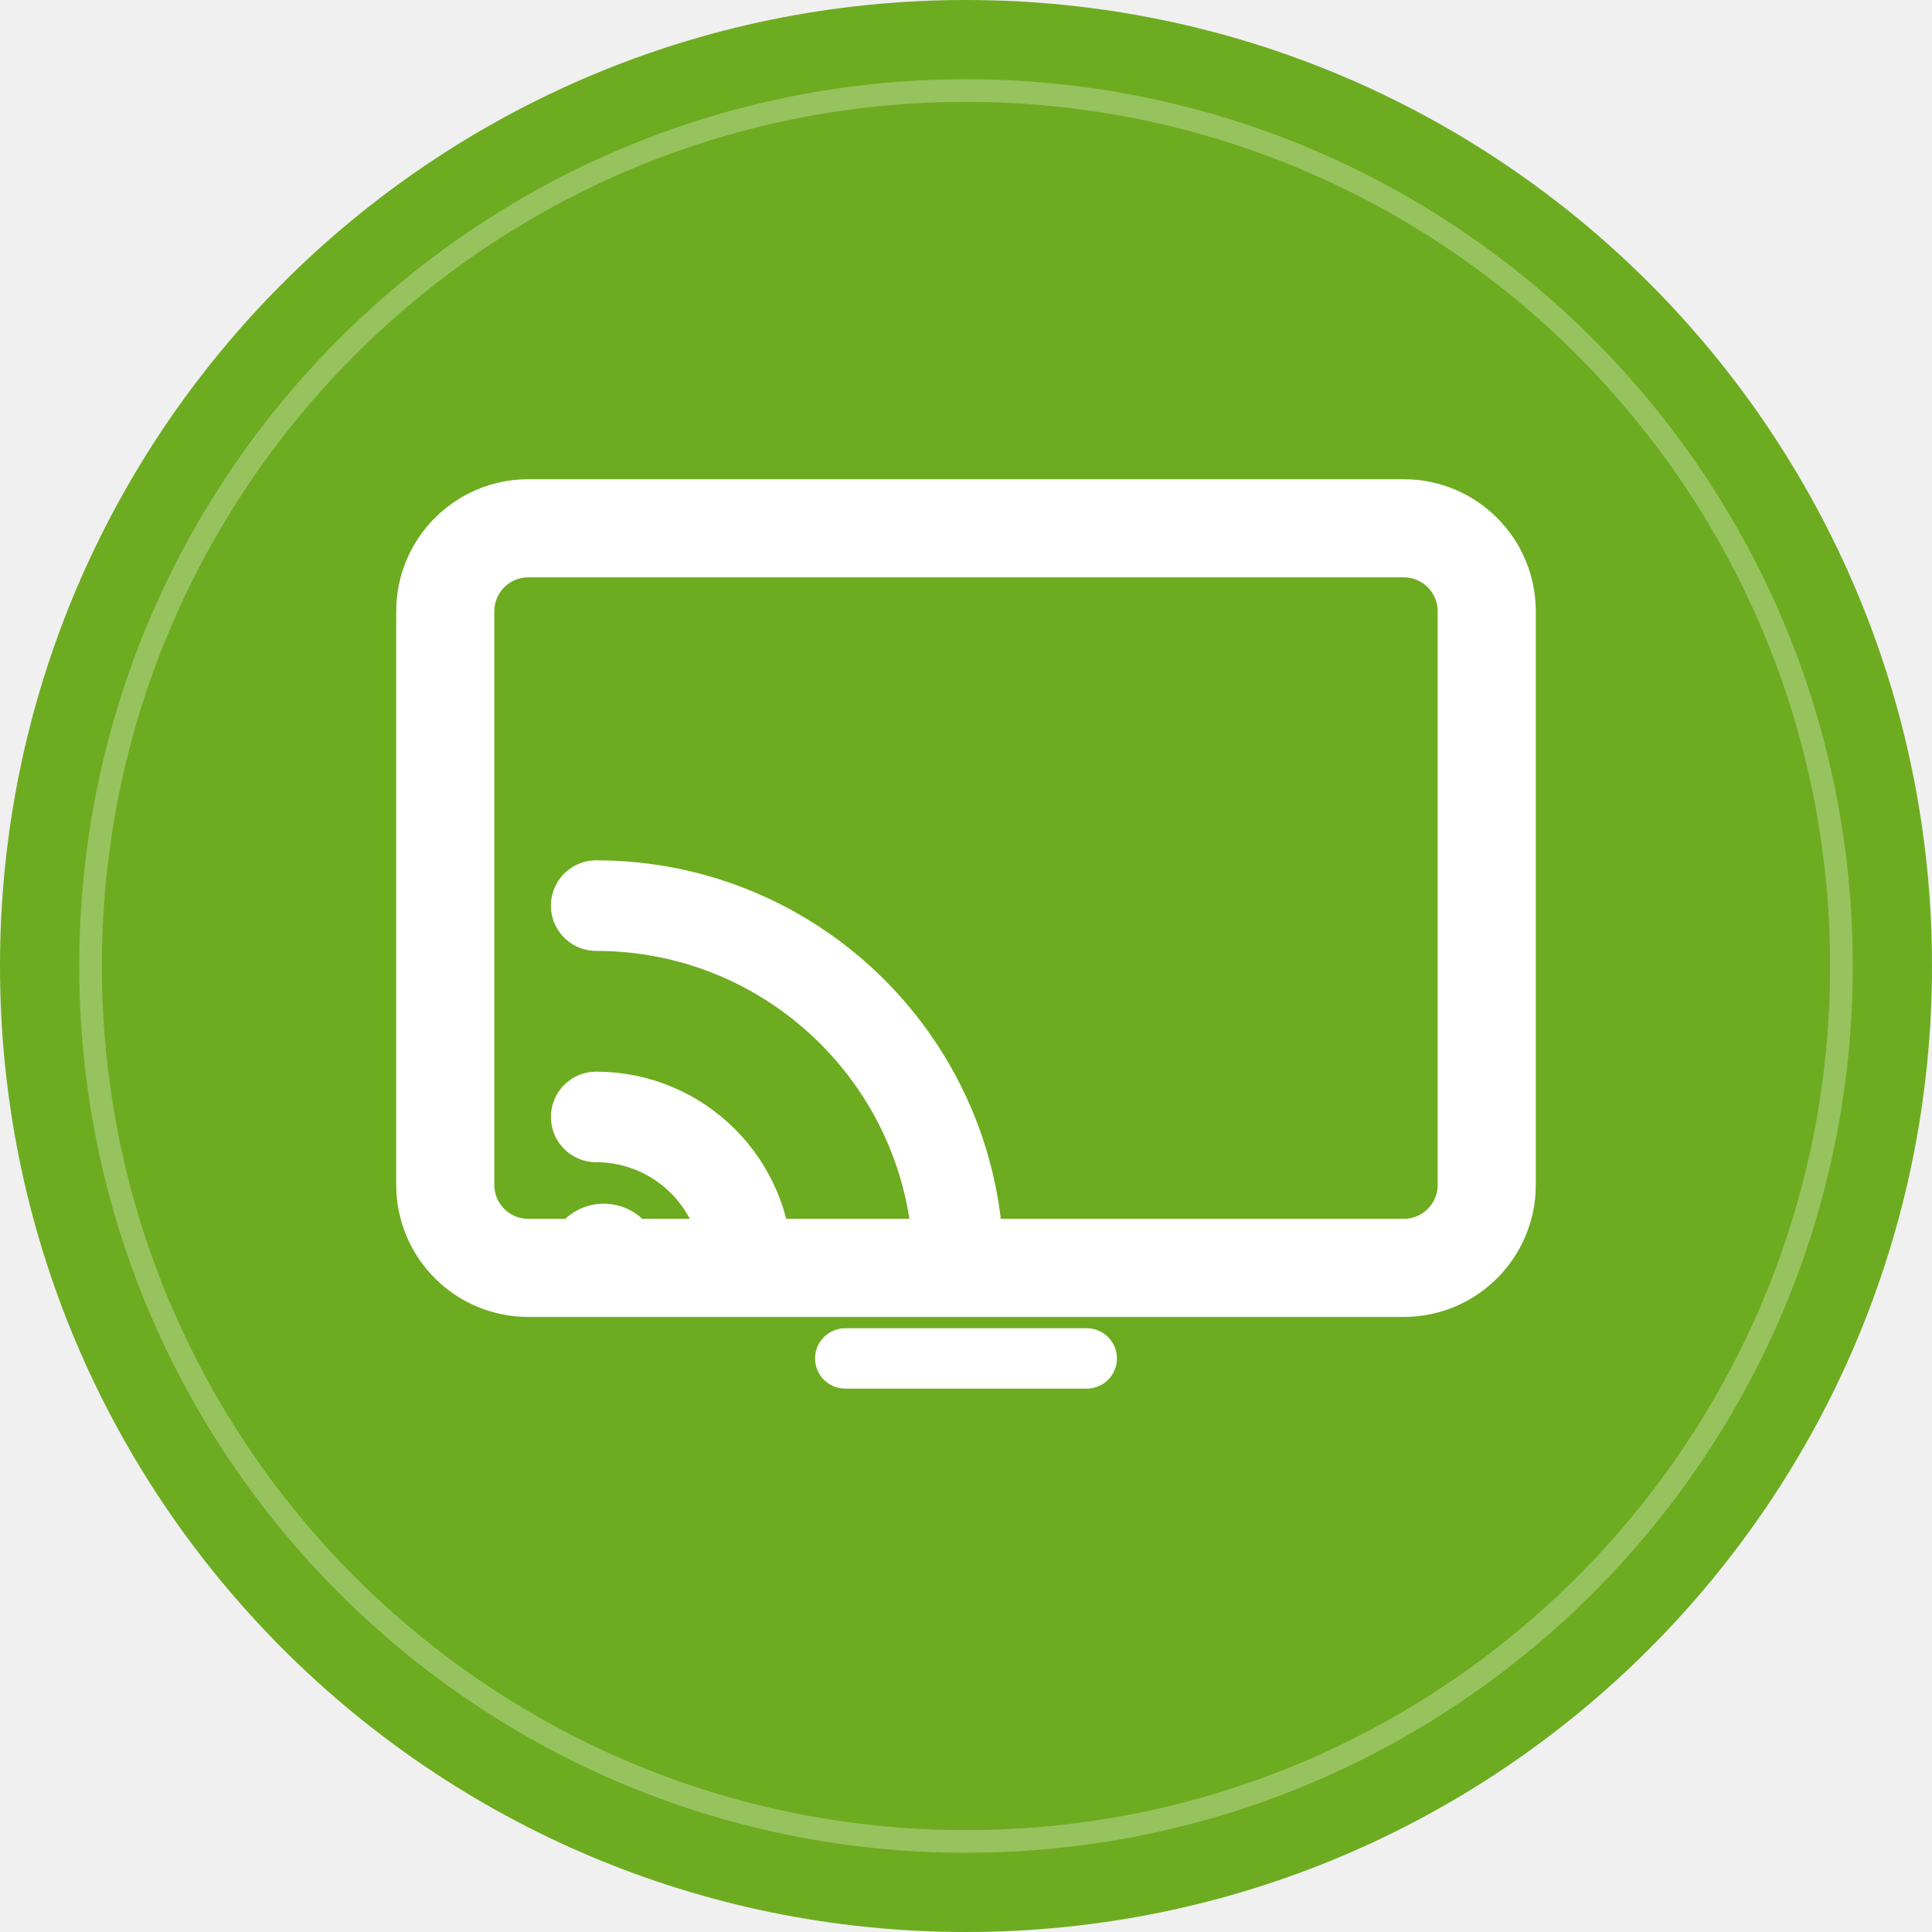
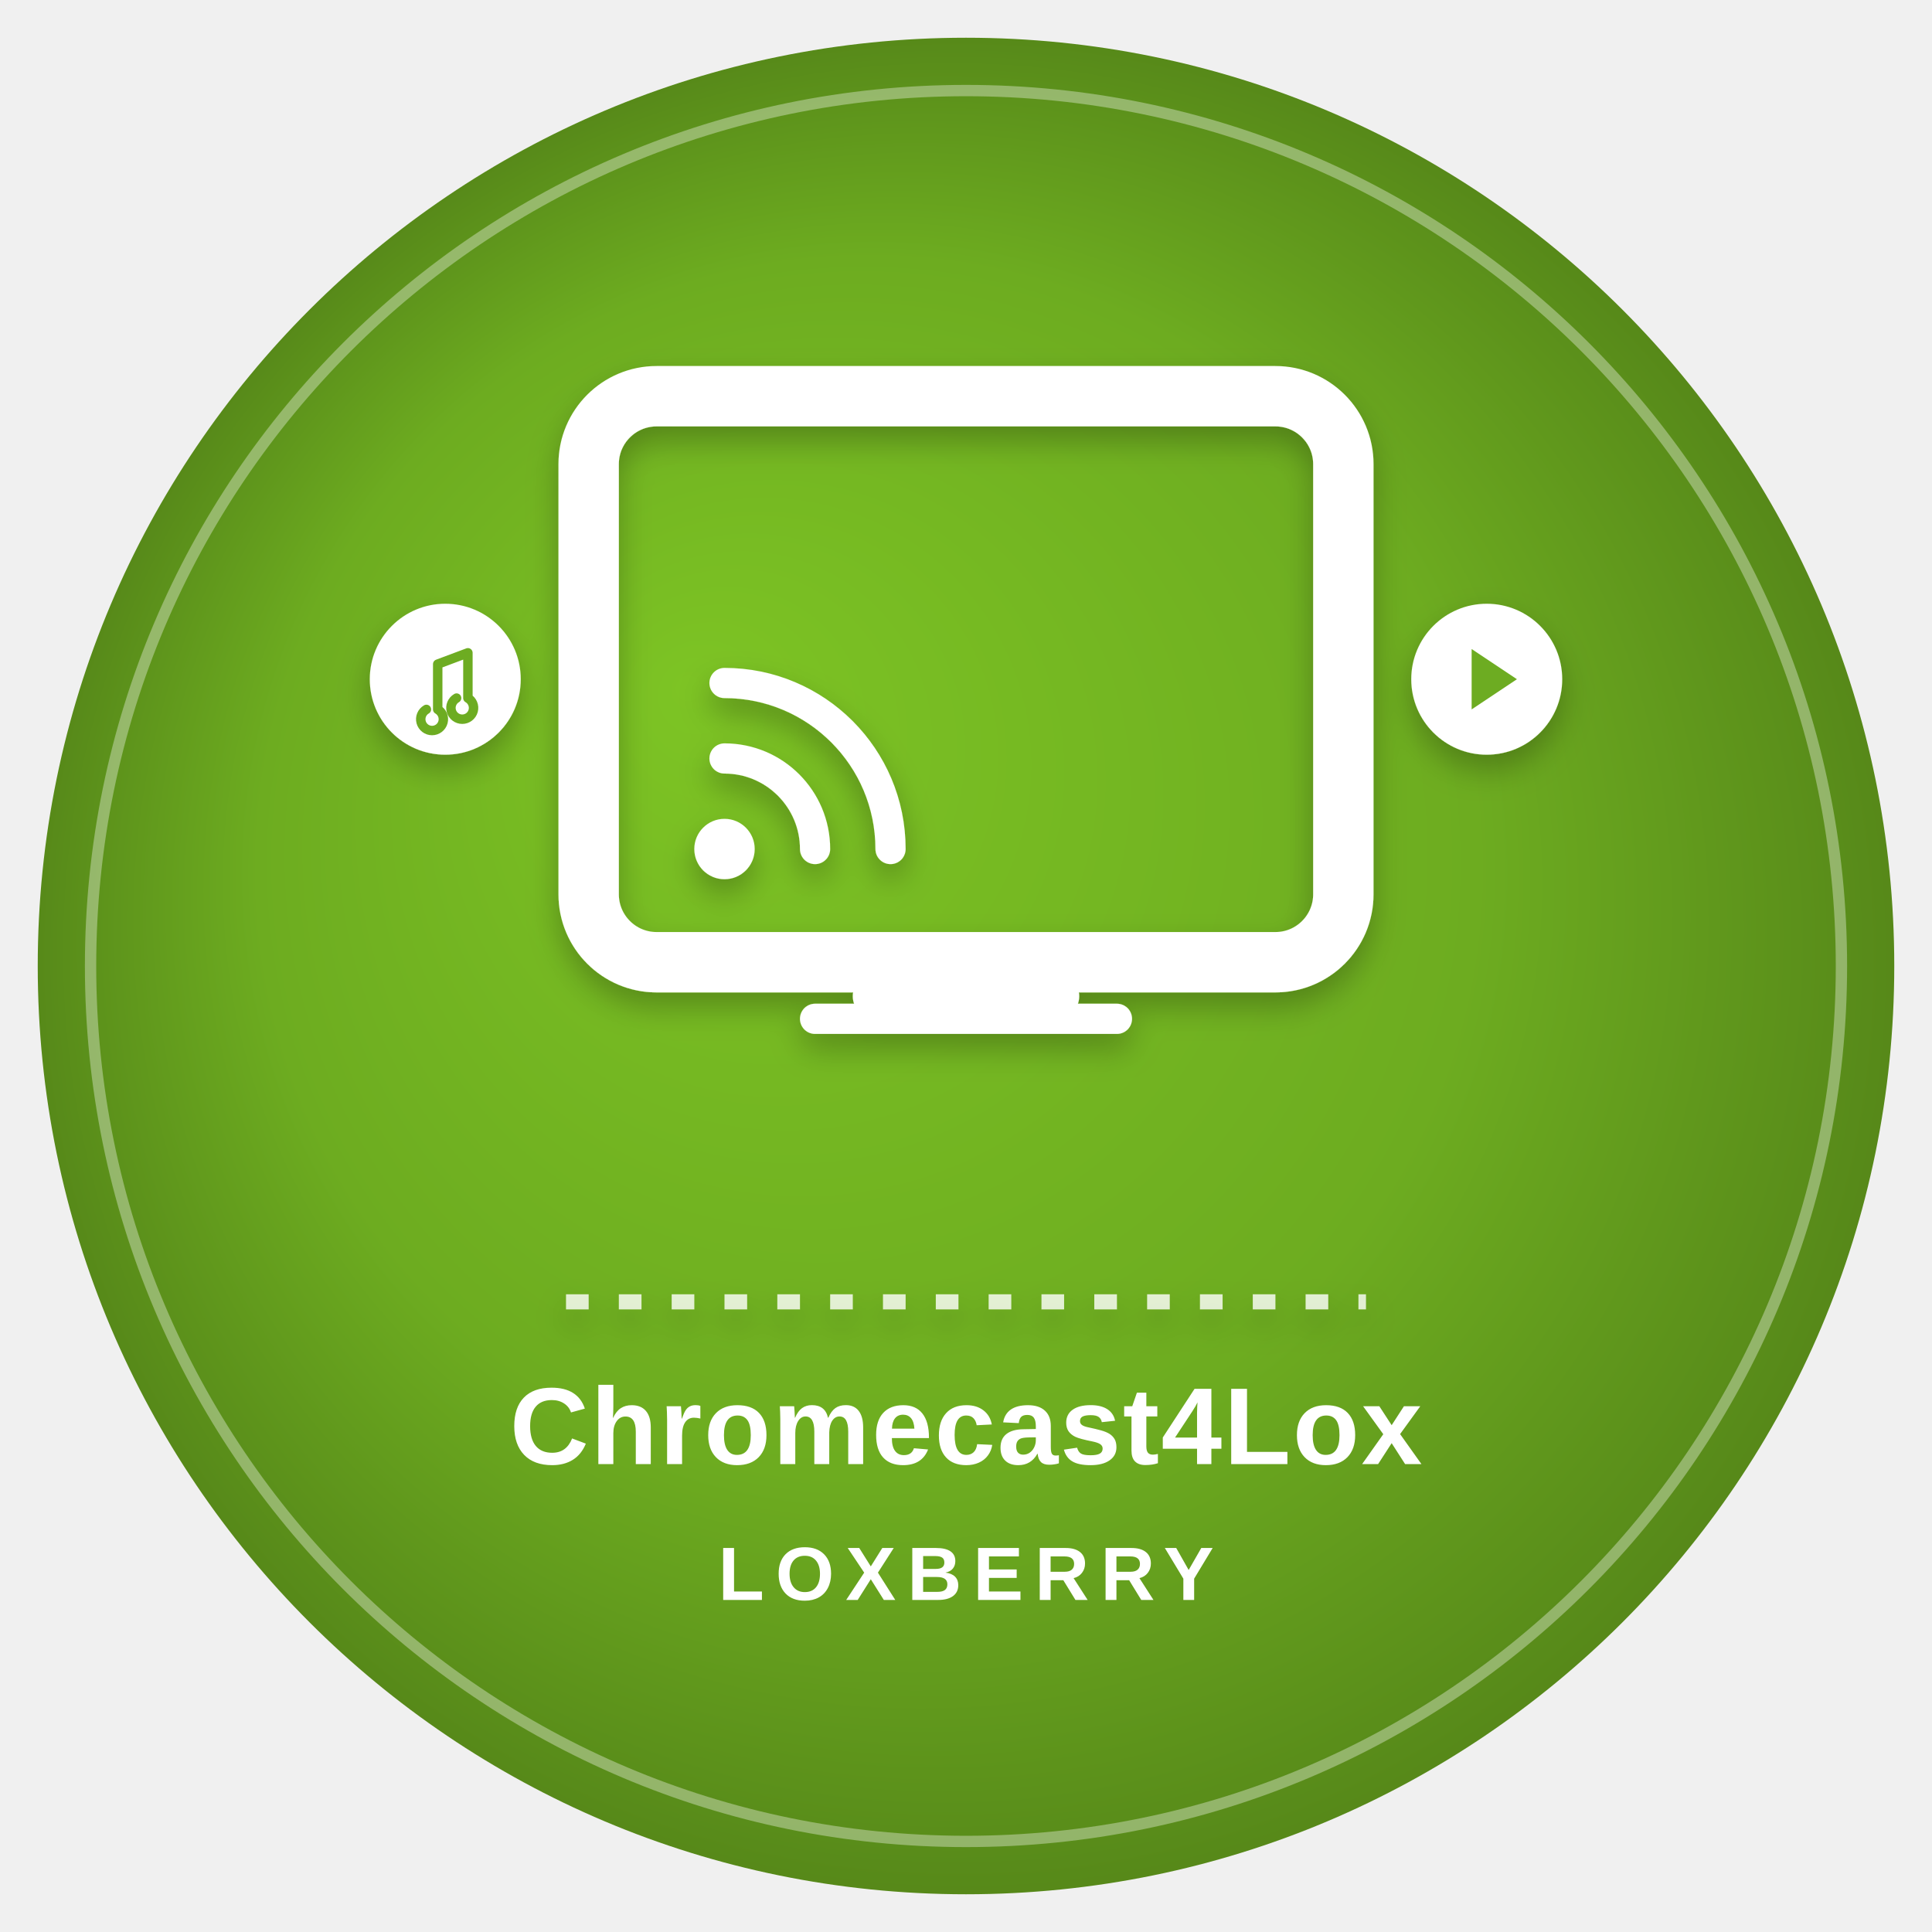
- <svg xmlns="http://www.w3.org/2000/svg" viewBox="0 0 512 512" width="512" height="512">
-   <circle cx="256" cy="256" r="256" fill="#6dac20" />
-   <circle cx="256" cy="256" r="232" fill="none" stroke="#ffffff" stroke-opacity="0.28" stroke-width="6" />
-   <rect x="118" y="140" width="276" height="196" rx="22" ry="22" fill="none" stroke="#ffffff" stroke-width="26" />
-   <rect x="216" y="352" width="80" height="16" rx="8" fill="#ffffff" />
-   <g fill="none" stroke="#ffffff" stroke-width="24" stroke-linecap="round">
-     <path d="M 158 296 a 40 40 0 0 1 40 40" />
-     <path d="M 158 240 a 96 96 0 0 1 96 96" />
+ <svg xmlns="http://www.w3.org/2000/svg" width="512" height="512" viewBox="0 0 512 512" version="1.1">
+   <defs>
+     <radialGradient id="bg-grad" cx="50%" cy="50%" r="50%" fx="35%" fy="35%">
+       <stop offset="0%" stop-color="#7dc424" />
+       <stop offset="65%" stop-color="#6dac20" />
+       <stop offset="100%" stop-color="#568819" />
+     </radialGradient>
+     <filter id="shadow" x="-10%" y="-10%" width="120%" height="120%">
+       <feDropShadow dx="0" dy="4" stdDeviation="4" flood-color="#000000" flood-opacity="0.25" />
+     </filter>
+   </defs>
+   <circle cx="256" cy="256" r="246" fill="url(#bg-grad)" />
+   <circle cx="256" cy="256" r="232" fill="none" stroke="#ffffff" stroke-opacity="0.35" stroke-width="3" />
+   <g filter="url(#shadow)" fill="#ffffff">
+     <rect x="156" y="105" width="200" height="150" rx="18" fill="none" stroke="#ffffff" stroke-width="16" />
+     <rect x="226" y="258" width="60" height="12" rx="6" fill="#ffffff" />
+     <path d="M 216 270 L 296 270" stroke="#ffffff" stroke-width="8" stroke-linecap="round" />
+     <circle cx="192" cy="225" r="8" fill="#ffffff" />
+     <path d="M 192 201 A 24 24 0 0 1 216 225" fill="none" stroke="#ffffff" stroke-width="8" stroke-linecap="round" />
+     <path d="M 192 181 A 44 44 0 0 1 236 225" fill="none" stroke="#ffffff" stroke-width="8" stroke-linecap="round" />
+     <g transform="translate(118, 180)">
+       <circle cx="0" cy="0" r="20" fill="#ffffff" />
+       <path d="M -2 8 L -2 -4 L 6 -7 L 6 5 M -5 8 A 3 3 0 1 0 -2 8 M 3 5 A 3 3 0 1 0 6 5" fill="none" stroke="#6dac20" stroke-width="2.5" stroke-linecap="round" stroke-linejoin="round" />
+     </g>
+     <g transform="translate(394, 180)">
+       <circle cx="0" cy="0" r="20" fill="#ffffff" />
+       <polygon points="-4,-8 8,0 -4,8" fill="#6dac20" />
+     </g>
+     <path d="M 150 345 L 362 345" stroke="#ffffff" stroke-width="4" stroke-dasharray="6 8" opacity="0.8" />
  </g>
-   <circle cx="160" cy="334" r="15" fill="#ffffff" />
+   <text x="256" y="388" text-anchor="middle" fill="#ffffff" font-family="Arial, sans-serif" font-weight="900" font-size="29" letter-spacing="0.5">Chromecast4Lox</text>
+   <text x="256" y="424" text-anchor="middle" fill="#ffffff" font-family="Arial, sans-serif" font-weight="bold" font-size="20" letter-spacing="3">LOXBERRY</text>
</svg>
